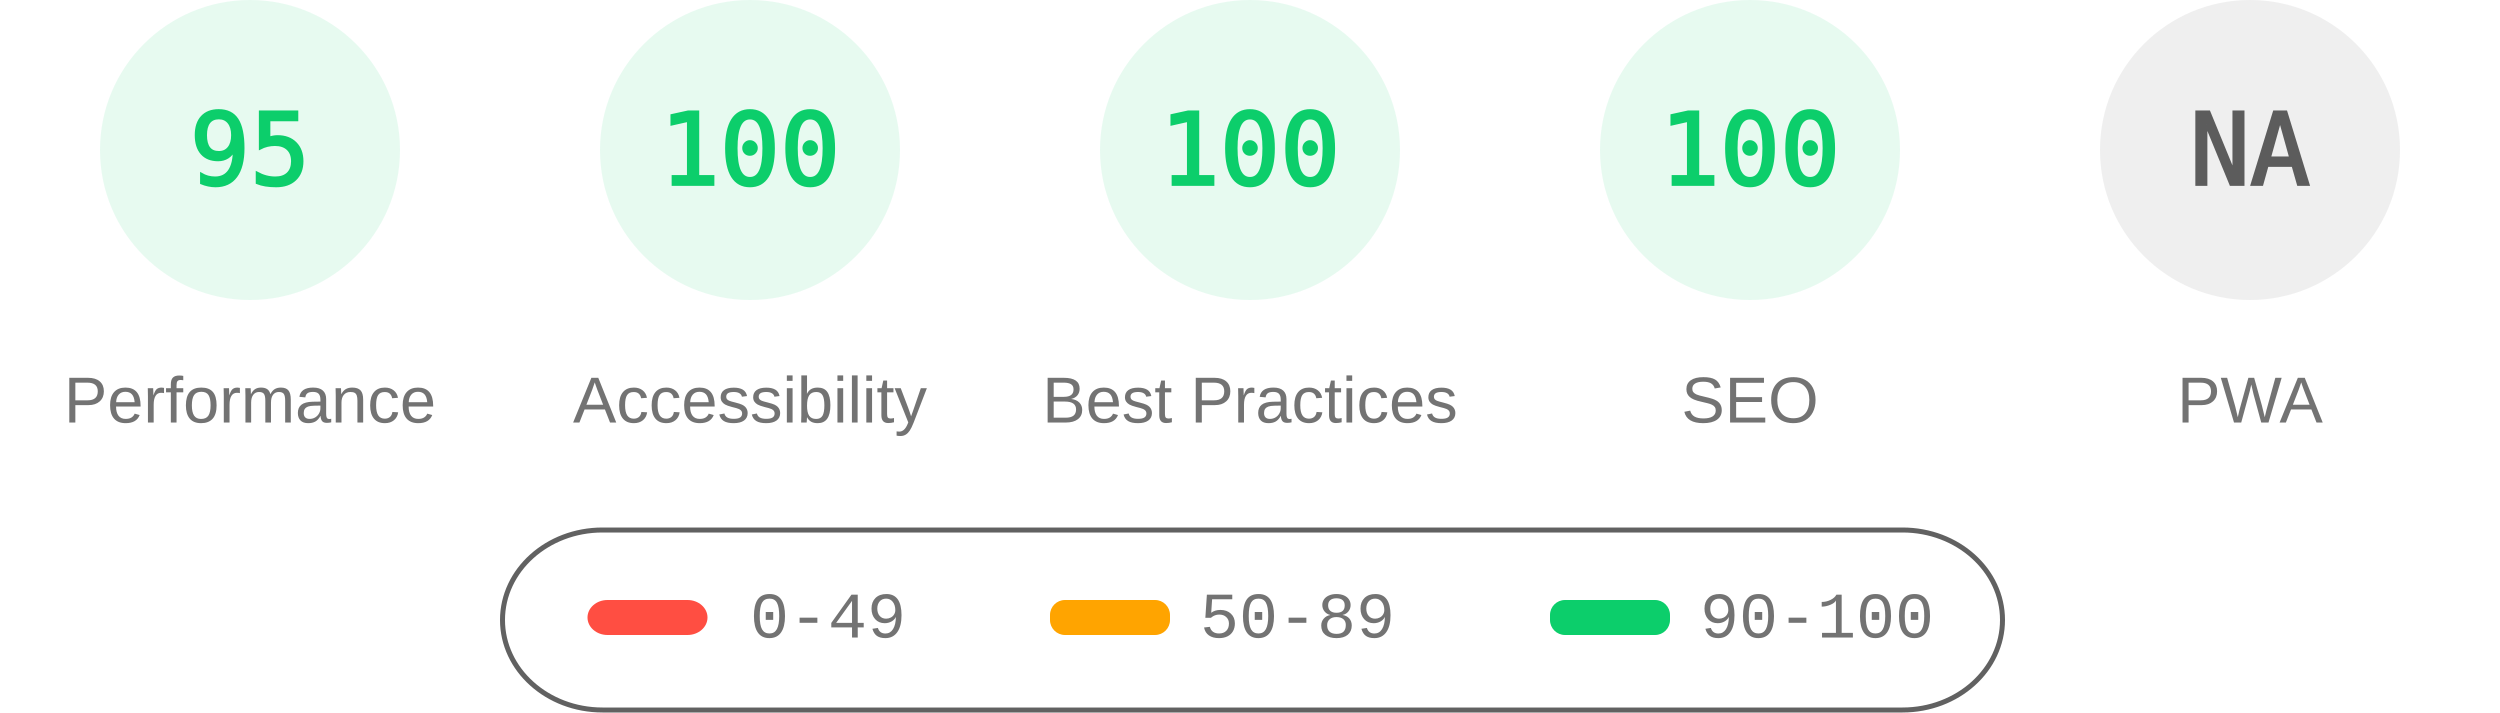
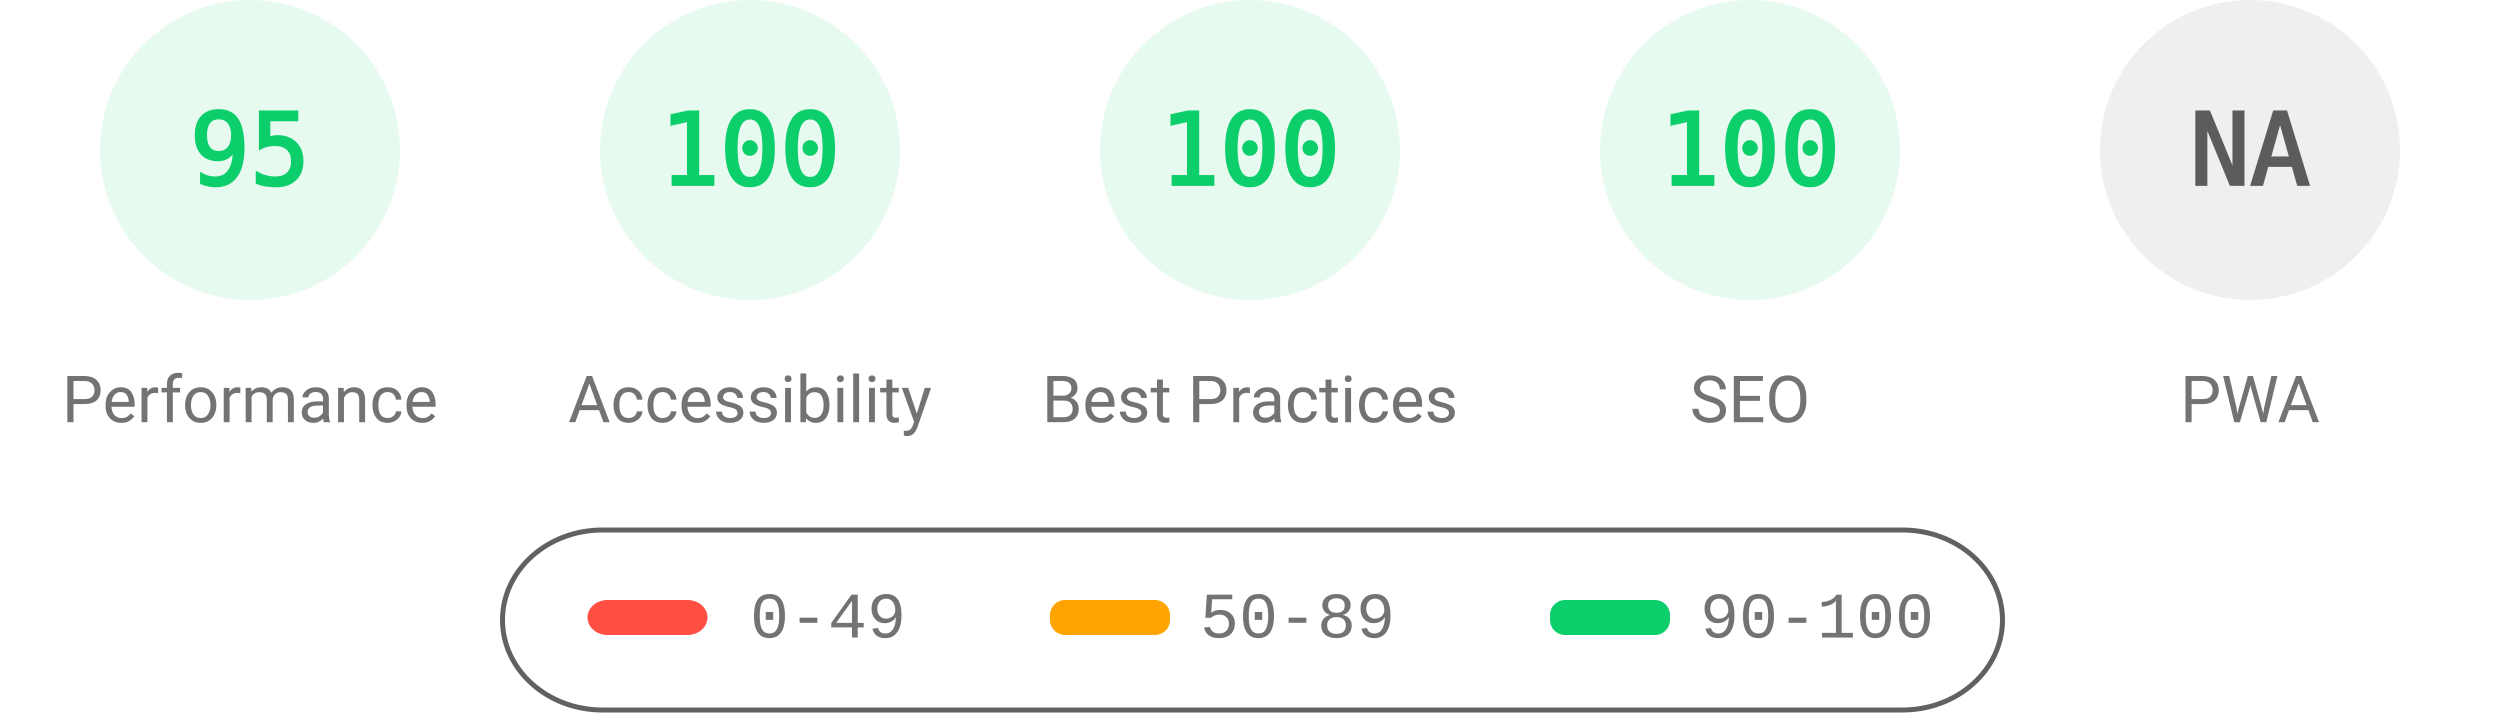
<svg xmlns="http://www.w3.org/2000/svg" fill="none" width="1000" height="285">
-   <style>.gauge-base{opacity:.1}.gauge-arc{fill:none;animation-delay:250ms;stroke-linecap:round;transform:rotate(-90deg);transform-origin:100px 60px;animation:load-gauge 1s ease forwards}.guage-text{font-size:40px;font-family:monospace;text-align:center}.guage-red{color:#ff4e42;fill:#ff4e42;stroke:#ff4e42}.guage-orange{color:#ffa400;fill:#ffa400;stroke:#ffa400}.guage-green{color:#0cce6b;fill:#0cce6b;stroke:#0cce6b}.guage-undefined{color:#5c5c5c;fill:#5c5c5c;stroke:#5c5c5c}.guage-title{color:#737373;fill:#737373;stroke:none;font-size:26px;line-height:26px;font-family:Titillium Web,Halvetica,Arial,sans-serif}@keyframes load-gauge{from{stroke-dasharray:0 352.858}}</style>
+   <style>.gauge-base{opacity:.1}.gauge-arc{fill:none;animation-delay:250ms;stroke-linecap:round;transform:rotate(-90deg);transform-origin:100px 60px;animation:load-gauge 1s ease forwards}.guage-text{font-size:40px;font-family:monospace;text-align:center}.guage-red{color:#ff4e42;fill:#ff4e42;stroke:#ff4e42}.guage-orange{color:#ffa400;fill:#ffa400;stroke:#ffa400}.guage-green{color:#0cce6b;fill:#0cce6b;stroke:#0cce6b}.guage-undefined{color:#5c5c5c;fill:#5c5c5c;stroke:#5c5c5c}.guage-title{color:#737373;fill:#737373;stroke:none;font-size:26px;line-height:26px;font-family:Roboto,Halvetica,Arial,sans-serif}@keyframes load-gauge{from{stroke-dasharray:0 352.858}}</style>
  <svg class="guage-div guage-perf guage-green" viewBox="0 0 200 200" width="200" height="200">
    <circle class="gauge-base" r="56" cx="100" cy="60" stroke-width="8" />
    <circle class="gauge-arc guage-arc-1" r="56" cx="100" cy="60" stroke-width="8" style="stroke-dasharray:334.265,351.858" />
    <text class="guage-text" x="100" y="60" alignment-baseline="central" dominant-baseline="central" text-anchor="middle">95</text>
    <text class="guage-title" x="100" y="160" alignment-baseline="central" dominant-baseline="central" text-anchor="middle">Performance</text>
  </svg>
  <svg class="guage-div guage-acc guage-green" viewBox="0 0 200 200" width="200" height="200" x="200">
    <circle class="gauge-base" r="56" cx="100" cy="60" stroke-width="8" />
    <circle class="gauge-arc guage-arc-2" r="56" cx="100" cy="60" stroke-width="8" style="stroke-dasharray:351.858,351.858" />
    <text class="guage-text" x="100" y="60" alignment-baseline="central" dominant-baseline="central" text-anchor="middle">100</text>
    <text class="guage-title" x="100" y="160" alignment-baseline="central" dominant-baseline="central" text-anchor="middle">Accessibility</text>
  </svg>
  <svg class="guage-div guage-best guage-green" viewBox="0 0 200 200" width="200" height="200" x="400">
    <circle class="gauge-base" r="56" cx="100" cy="60" stroke-width="8" />
    <circle class="gauge-arc guage-arc-3" r="56" cx="100" cy="60" stroke-width="8" style="stroke-dasharray:351.858,351.858" />
    <text class="guage-text" x="100" y="60" alignment-baseline="central" dominant-baseline="central" text-anchor="middle">100</text>
    <text class="guage-title" x="100" y="160" alignment-baseline="central" dominant-baseline="central" text-anchor="middle">Best Practices</text>
  </svg>
  <svg class="guage-div guage-seo guage-green" viewBox="0 0 200 200" width="200" height="200" x="600">
    <circle class="gauge-base" r="56" cx="100" cy="60" stroke-width="8" />
    <circle class="gauge-arc guage-arc-4" r="56" cx="100" cy="60" stroke-width="8" style="stroke-dasharray:351.858,351.858" />
    <text class="guage-text" x="100" y="60" alignment-baseline="central" dominant-baseline="central" text-anchor="middle">100</text>
    <text class="guage-title" x="100" y="160" alignment-baseline="central" dominant-baseline="central" text-anchor="middle">SEO</text>
  </svg>
  <svg class="guage-div guage-pwa guage-undefined" viewBox="0 0 200 200" width="200" height="200" x="800">
    <circle class="gauge-base" r="56" cx="100" cy="60" stroke-width="8" />
    <circle class="gauge-arc guage-arc-4" r="56" cx="100" cy="60" stroke-width="8" style="stroke-dasharray:351.858,351.858" />
    <text class="guage-text" x="100" y="60" alignment-baseline="central" dominant-baseline="central" text-anchor="middle">NA</text>
    <text class="guage-title" x="100" y="160" alignment-baseline="central" dominant-baseline="central" text-anchor="middle">PWA</text>
  </svg>
  <svg width="604" height="76" x="200" y="210">
    <path fill="none" id="canvas_background" d="M-1-1h604v80H-1z" />
    <rect fill-opacity="0" stroke="#616161" stroke-width="2" rx="40" id="svg_2" height="72" width="600" y="2" x="1" fill="#000" />
    <rect stroke="#000" rx="8" id="svg_3" height="14" width="48" y="30" x="35" stroke-opacity="null" stroke-width="0" fill="#ff4e42" />
    <rect stroke="#000" rx="6" id="svg_4" height="14" width="48" y="30" x="220" stroke-opacity="null" stroke-width="0" fill="#ffa400" />
    <rect stroke="#000" rx="6" id="svg_5" height="14" width="48" y="30" x="420" stroke-opacity="null" stroke-width="0" fill="#0cce6b" />
    <text xml:space="preserve" text-anchor="start" font-family="'Courier New', Courier, monospace" font-size="26" id="svg_6" y="45" x="100" stroke-opacity="null" stroke-width="0" stroke="#000" fill="#737373">0-49</text>
    <text xml:space="preserve" text-anchor="start" font-family="'Courier New', Courier, monospace" font-size="26" id="svg_7" y="45" x="280" stroke-opacity="null" stroke-width="0" stroke="#000" fill="#737373">50-89</text>
    <text xml:space="preserve" text-anchor="start" font-family="'Courier New', Courier, monospace" font-size="26" id="svg_8" y="45" x="480" stroke-opacity="null" stroke-width="0" stroke="#000" fill="#737373">90-100</text>
  </svg>
</svg>
